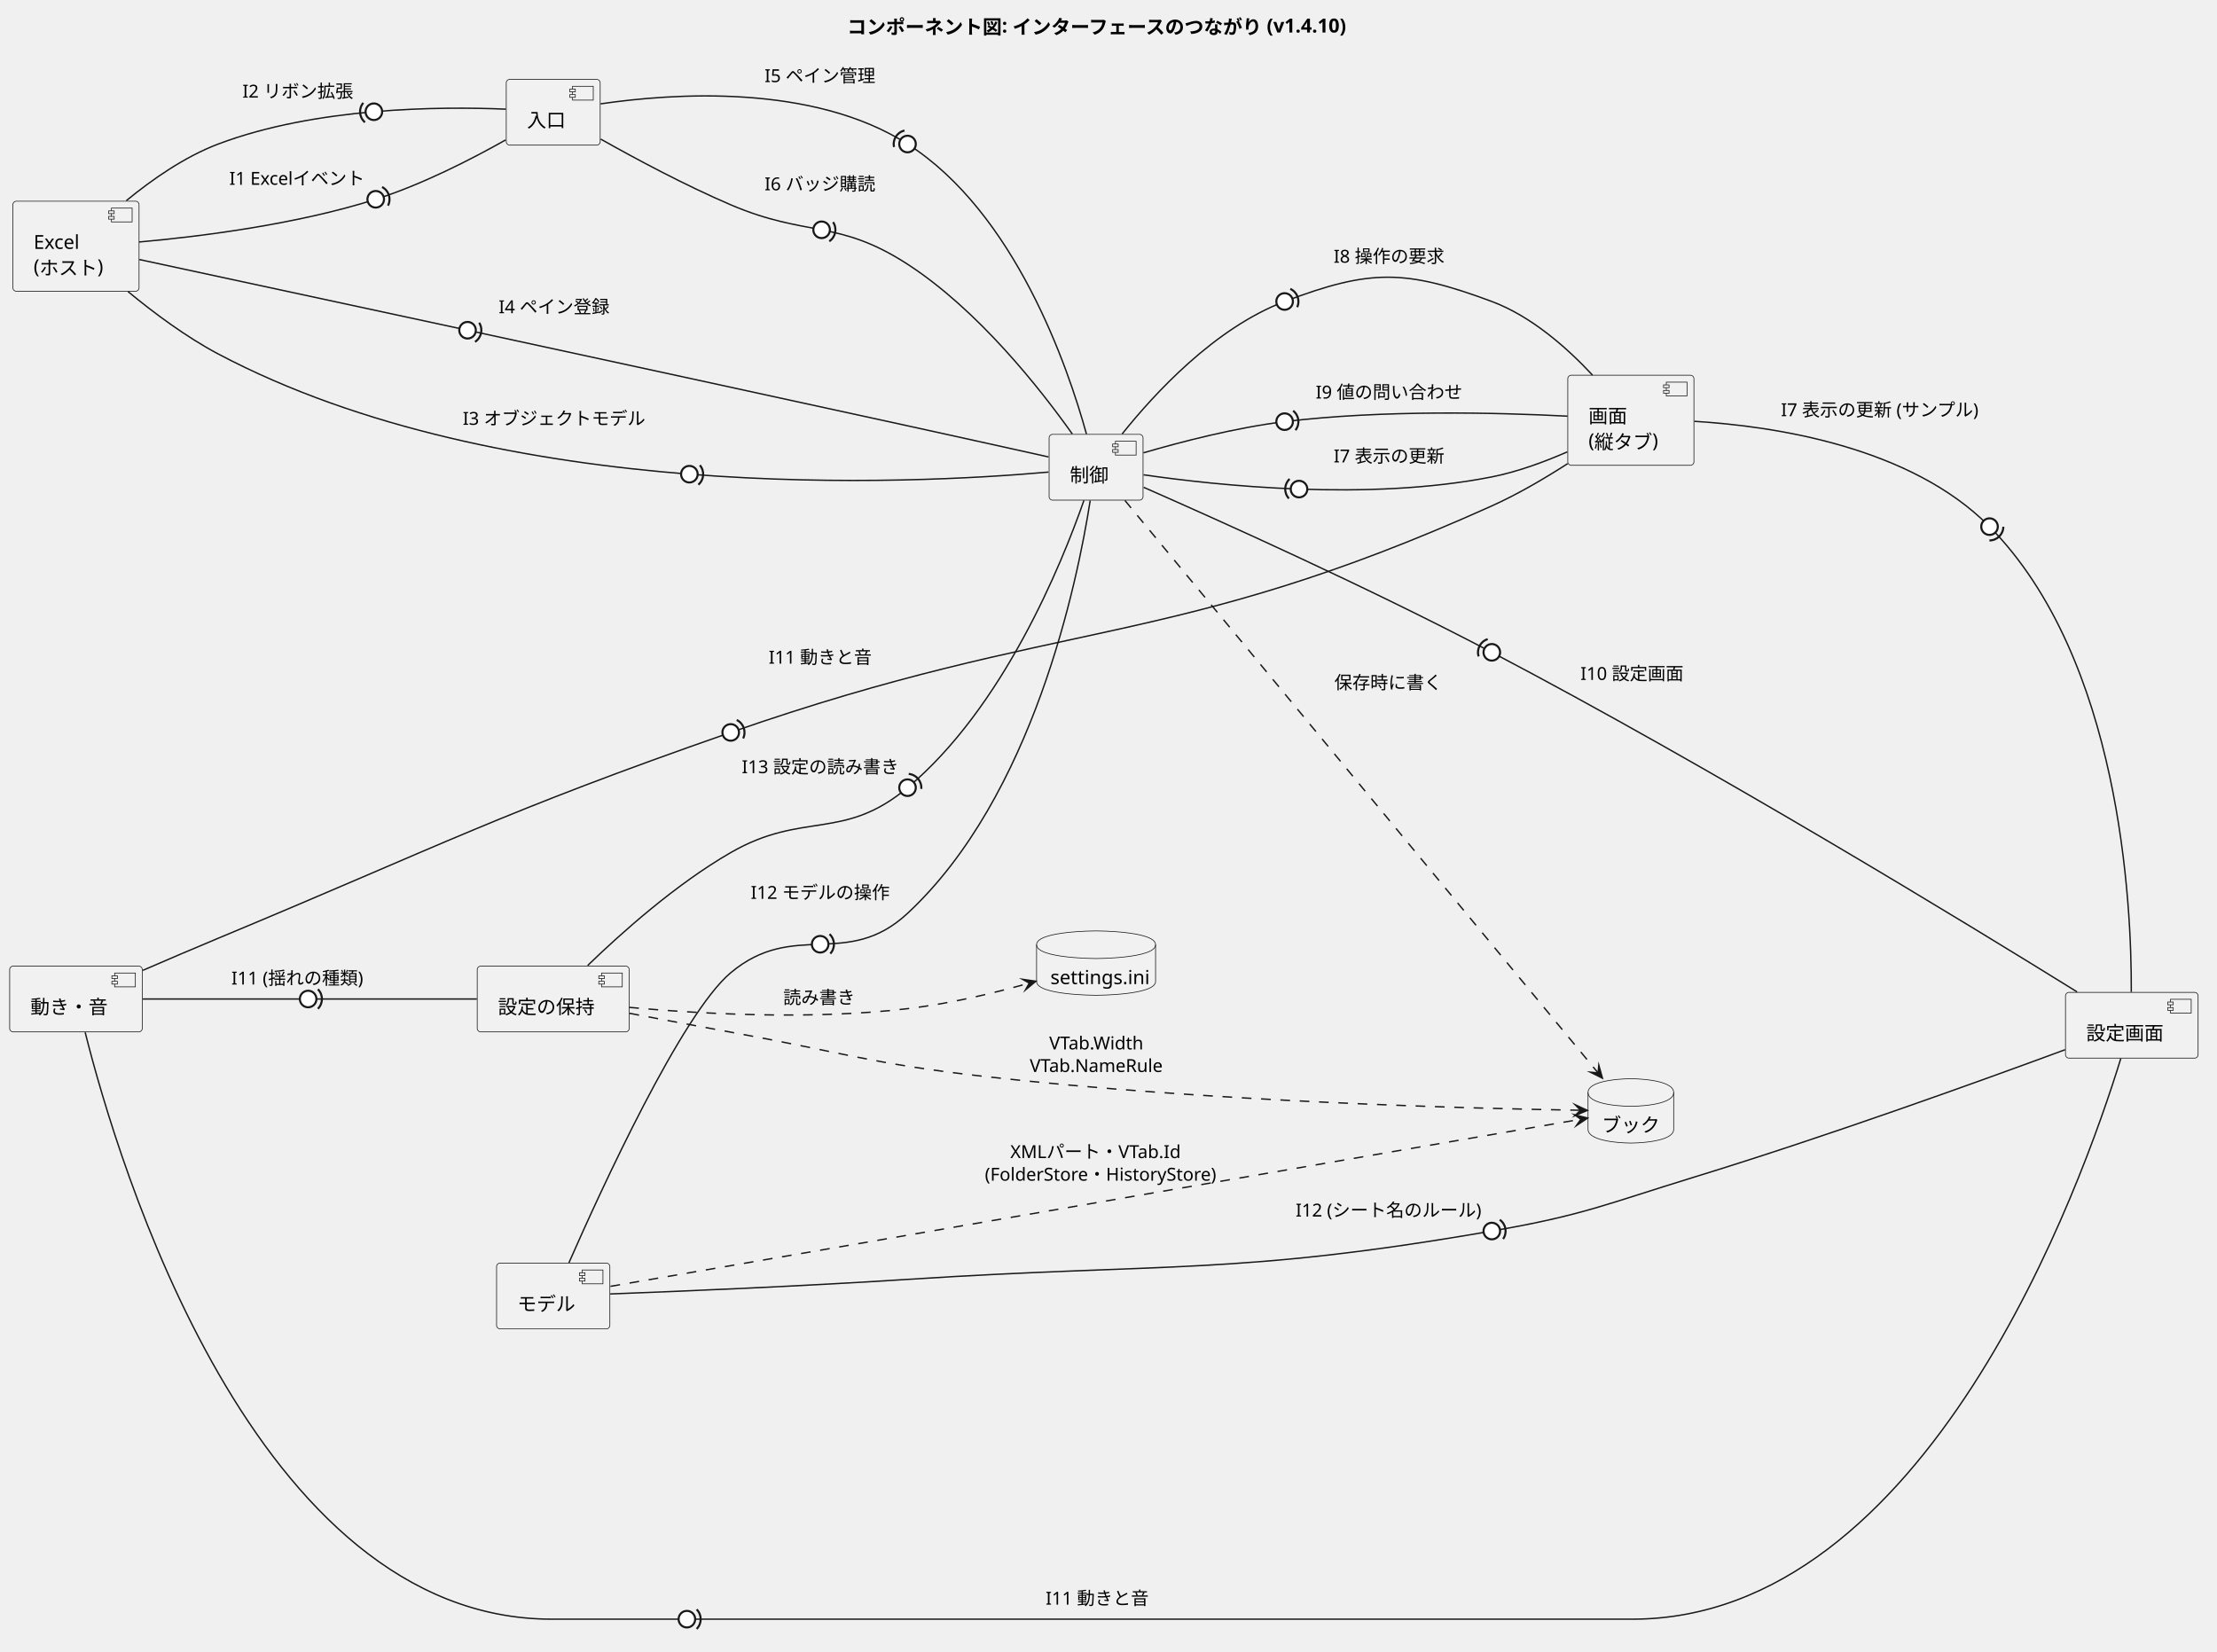
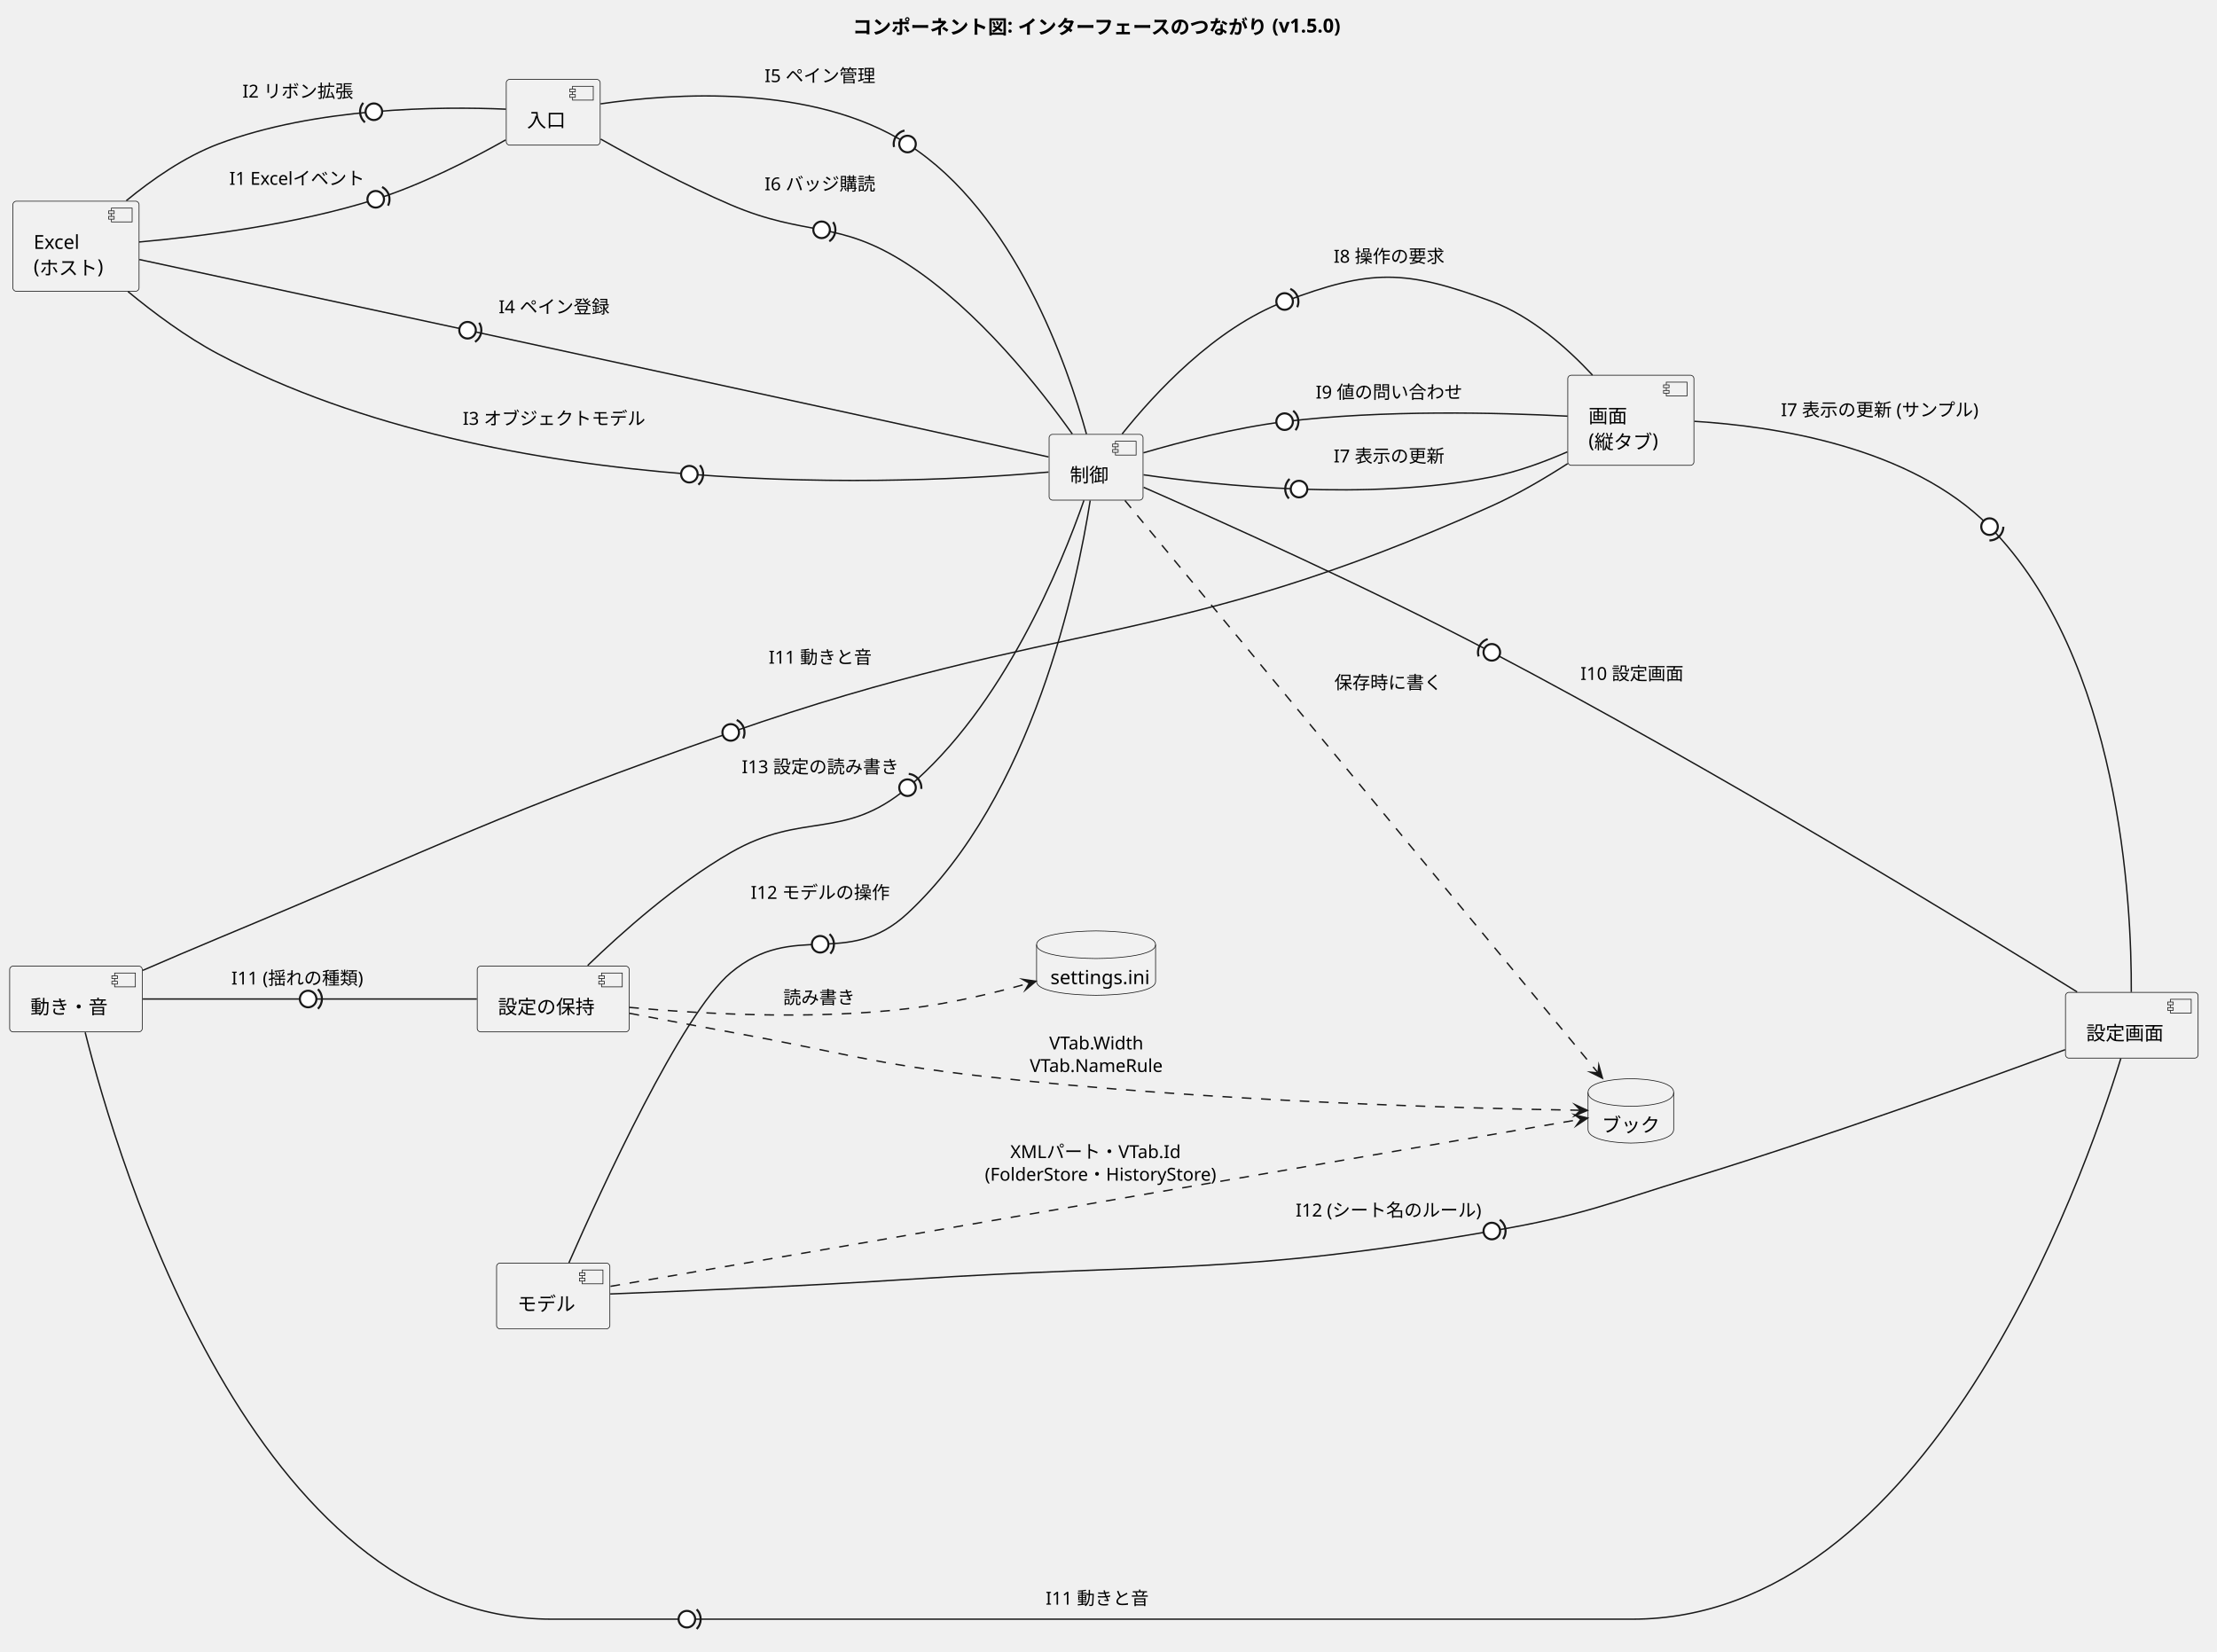
<svg xmlns="http://www.w3.org/2000/svg" version="1.1" data-diagram-type="DESCRIPTION" style="width:1605px;height:1196px;background:#FFFFFF;" width="1605px" height="1196px" viewBox="0 0 1605 1196" zoomAndPan="magnify" preserveAspectRatio="none" contentStyleType="text/css">
  <defs />
  <g font-family="sans-serif" lengthAdjust="spacing">
    <g class="title" data-source-line="1">
-       <text x="613.328" y="24.533" fill="#000" font-size="14" textLength="371.663" font-weight="700">コンポーネント図: インターフェースのつながり (v1.4.10)</text>
+       <text x="617.222" y="24.533" fill="#000" font-size="14" textLength="363.877" font-weight="700">コンポーネント図: インターフェースのつながり (v1.5.0)</text>
    </g>
    <g class="entity" data-qualified-name="HOST" id="ent0001" data-source-line="8">
      <rect x="9.34" y="145.666" width="91.324" height="65.219" fill="#F1F1F1" style="stroke:#181818;stroke-width:0.5;" rx="2.5" ry="2.5" />
      <rect x="80.664" y="150.666" width="15" height="10" fill="#F1F1F1" style="stroke:#181818;stroke-width:0.5;" />
      <rect x="78.664" y="152.666" width="4" height="2" fill="#F1F1F1" style="stroke:#181818;stroke-width:0.5;" />
      <rect x="78.664" y="156.666" width="4" height="2" fill="#F1F1F1" style="stroke:#181818;stroke-width:0.5;" />
      <text x="24.34" y="180.199" fill="#000" font-size="14" textLength="34.234">Excel</text>
      <text x="24.34" y="197.808" fill="#000" font-size="14" textLength="51.324">(ホスト)</text>
    </g>
    <g class="entity" data-qualified-name="ENTRY" id="ent0002" data-source-line="9">
      <rect x="366.5" y="57.476" width="68" height="47.609" fill="#F1F1F1" style="stroke:#181818;stroke-width:0.5;" rx="2.5" ry="2.5" />
      <rect x="414.5" y="62.476" width="15" height="10" fill="#F1F1F1" style="stroke:#181818;stroke-width:0.5;" />
      <rect x="412.5" y="64.476" width="4" height="2" fill="#F1F1F1" style="stroke:#181818;stroke-width:0.5;" />
      <rect x="412.5" y="68.476" width="4" height="2" fill="#F1F1F1" style="stroke:#181818;stroke-width:0.5;" />
      <text x="381.5" y="92.009" fill="#000" font-size="14" textLength="28">入口</text>
    </g>
    <g class="entity" data-qualified-name="CTRL" id="ent0003" data-source-line="10">
      <rect x="759.5" y="314.476" width="68" height="47.609" fill="#F1F1F1" style="stroke:#181818;stroke-width:0.5;" rx="2.5" ry="2.5" />
      <rect x="807.5" y="319.476" width="15" height="10" fill="#F1F1F1" style="stroke:#181818;stroke-width:0.5;" />
      <rect x="805.5" y="321.476" width="4" height="2" fill="#F1F1F1" style="stroke:#181818;stroke-width:0.5;" />
      <rect x="805.5" y="325.476" width="4" height="2" fill="#F1F1F1" style="stroke:#181818;stroke-width:0.5;" />
      <text x="774.5" y="349.009" fill="#000" font-size="14" textLength="28">制御</text>
    </g>
    <g class="entity" data-qualified-name="VIEW" id="ent0004" data-source-line="11">
      <rect x="1135" y="271.666" width="91.324" height="65.219" fill="#F1F1F1" style="stroke:#181818;stroke-width:0.5;" rx="2.5" ry="2.5" />
      <rect x="1206.324" y="276.666" width="15" height="10" fill="#F1F1F1" style="stroke:#181818;stroke-width:0.5;" />
      <rect x="1204.324" y="278.666" width="4" height="2" fill="#F1F1F1" style="stroke:#181818;stroke-width:0.5;" />
      <rect x="1204.324" y="282.666" width="4" height="2" fill="#F1F1F1" style="stroke:#181818;stroke-width:0.5;" />
      <text x="1150" y="306.199" fill="#000" font-size="14" textLength="28">画面</text>
      <text x="1150" y="323.808" fill="#000" font-size="14" textLength="51.324">(縦タブ)</text>
    </g>
    <g class="entity" data-qualified-name="SETTINGS" id="ent0005" data-source-line="12">
      <rect x="1495.32" y="718.476" width="96" height="47.609" fill="#F1F1F1" style="stroke:#181818;stroke-width:0.5;" rx="2.5" ry="2.5" />
      <rect x="1571.32" y="723.476" width="15" height="10" fill="#F1F1F1" style="stroke:#181818;stroke-width:0.5;" />
      <rect x="1569.32" y="725.476" width="4" height="2" fill="#F1F1F1" style="stroke:#181818;stroke-width:0.5;" />
      <rect x="1569.32" y="729.476" width="4" height="2" fill="#F1F1F1" style="stroke:#181818;stroke-width:0.5;" />
      <text x="1510.32" y="753.009" fill="#000" font-size="14" textLength="56">設定画面</text>
    </g>
    <g class="entity" data-qualified-name="FX" id="ent0006" data-source-line="13">
      <rect x="7" y="699.476" width="96" height="47.609" fill="#F1F1F1" style="stroke:#181818;stroke-width:0.5;" rx="2.5" ry="2.5" />
      <rect x="83" y="704.476" width="15" height="10" fill="#F1F1F1" style="stroke:#181818;stroke-width:0.5;" />
      <rect x="81" y="706.476" width="4" height="2" fill="#F1F1F1" style="stroke:#181818;stroke-width:0.5;" />
      <rect x="81" y="710.476" width="4" height="2" fill="#F1F1F1" style="stroke:#181818;stroke-width:0.5;" />
      <text x="22" y="734.009" fill="#000" font-size="14" textLength="56">動き・音</text>
    </g>
    <g class="entity" data-qualified-name="MODEL" id="ent0007" data-source-line="14">
      <rect x="359.5" y="914.476" width="82" height="47.609" fill="#F1F1F1" style="stroke:#181818;stroke-width:0.5;" rx="2.5" ry="2.5" />
      <rect x="421.5" y="919.476" width="15" height="10" fill="#F1F1F1" style="stroke:#181818;stroke-width:0.5;" />
      <rect x="419.5" y="921.476" width="4" height="2" fill="#F1F1F1" style="stroke:#181818;stroke-width:0.5;" />
      <rect x="419.5" y="925.476" width="4" height="2" fill="#F1F1F1" style="stroke:#181818;stroke-width:0.5;" />
      <text x="374.5" y="949.009" fill="#000" font-size="14" textLength="42">モデル</text>
    </g>
    <g class="entity" data-qualified-name="CONFIG" id="ent0008" data-source-line="15">
      <rect x="345.5" y="699.476" width="110" height="47.609" fill="#F1F1F1" style="stroke:#181818;stroke-width:0.5;" rx="2.5" ry="2.5" />
      <rect x="435.5" y="704.476" width="15" height="10" fill="#F1F1F1" style="stroke:#181818;stroke-width:0.5;" />
      <rect x="433.5" y="706.476" width="4" height="2" fill="#F1F1F1" style="stroke:#181818;stroke-width:0.5;" />
      <rect x="433.5" y="710.476" width="4" height="2" fill="#F1F1F1" style="stroke:#181818;stroke-width:0.5;" />
      <text x="360.5" y="734.009" fill="#000" font-size="14" textLength="70">設定の保持</text>
    </g>
    <g class="entity" data-qualified-name="BOOK" id="ent0009" data-source-line="16">
      <path d="M1149.66,790.976 C1149.66,780.976 1180.66,780.976 1180.66,780.976 C1180.66,780.976 1211.66,780.976 1211.66,790.976 L1211.66,817.585 C1211.66,827.585 1180.66,827.585 1180.66,827.585 C1180.66,827.585 1149.66,827.585 1149.66,817.585 L1149.66,790.976" style="stroke:#181818;stroke-width:0.5;" fill="#F1F1F1" />
      <path d="M1149.66,790.976 C1149.66,800.976 1180.66,800.976 1180.66,800.976 C1180.66,800.976 1211.66,800.976 1211.66,790.976" style="stroke:#181818;stroke-width:0.5;" fill="none" />
      <text x="1159.66" y="819.509" fill="#000" font-size="14" textLength="42">ブック</text>
    </g>
    <g class="entity" data-qualified-name="INI" id="ent0010" data-source-line="17">
      <path d="M750.43,683.976 C750.43,673.976 793.502,673.976 793.502,673.976 C793.502,673.976 836.575,673.976 836.575,683.976 L836.575,710.585 C836.575,720.585 793.502,720.585 793.502,720.585 C793.502,720.585 750.43,720.585 750.43,710.585 L750.43,683.976" style="stroke:#181818;stroke-width:0.5;" fill="#F1F1F1" />
      <path d="M750.43,683.976 C750.43,693.976 793.502,693.976 793.502,693.976 C793.502,693.976 836.575,693.976 836.575,683.976" style="stroke:#181818;stroke-width:0.5;" fill="none" />
      <text x="760.43" y="712.509" fill="#000" font-size="14" textLength="66.145">settings.ini</text>
    </g>
    <g class="link" data-entity-1="ent0001" data-entity-2="ent0002" id="lnk11" data-source-line="20" data-link-type="association">
      <path d="M100.76,175.196 C145.08,171.236 214.47,162.546 272,144.276 C305.42,133.666 340.99,115.436 366.05,101.316" style="stroke:#181818;stroke-width:1;" fill="none" id="HOST-ENTRY" />
      <text x="166" y="133.771" fill="#000" font-size="13" textLength="98.243">I1 Excelイベント</text>
      <path d="M280.88,148.875 A10,10 0 0 0 276.599 135.396" fill="none" style="stroke:#181818;stroke-width:1.5;" />
      <ellipse cx="272" cy="144.276" rx="6" ry="6" fill="#FFF" style="stroke:#181818;stroke-width:1.5;" />
    </g>
    <g class="link" data-entity-1="ent0002" data-entity-2="ent0001" id="lnk12" data-source-line="21" data-link-type="association">
      <path d="M366.24,79.036 C318.49,76.996 228.52,77.626 158,104.276 C133.65,113.476 109.89,130.116 91.45,145.286" style="stroke:#181818;stroke-width:1;" fill="none" id="ENTRY-HOST" />
      <text x="175.5" y="70.671" fill="#000" font-size="13" textLength="79.454">I2 リボン拡張</text>
      <path d="M263.003,74.464 A10,10 0 0 0 264.225 88.553" fill="none" style="stroke:#181818;stroke-width:1.5;" />
      <ellipse cx="270.659" cy="80.897" rx="6" ry="6" fill="#FFF" style="stroke:#181818;stroke-width:1.5;" />
    </g>
    <g class="link" data-entity-1="ent0001" data-entity-2="ent0003" id="lnk13" data-source-line="22" data-link-type="association">
      <path d="M92.69,211.116 C111.26,226.446 134.75,243.976 158,256.276 C364.69,365.566 660.47,350.566 759.08,341.786" style="stroke:#181818;stroke-width:1;" fill="none" id="HOST-CTRL" />
      <text x="335" y="307.581" fill="#000" font-size="13" textLength="131.454">I3 オブジェクトモデル</text>
      <path d="M505.565,350.911 A10,10 0 0 0 506.674 336.812" fill="none" style="stroke:#181818;stroke-width:1.5;" />
      <ellipse cx="499.07" cy="343.307" rx="6" ry="6" fill="#FFF" style="stroke:#181818;stroke-width:1.5;" />
    </g>
    <g class="link" data-entity-1="ent0001" data-entity-2="ent0003" id="lnk14" data-source-line="23" data-link-type="association">
      <path d="M100.88,187.906 C200.8,209.366 449.21,262.796 657,308.276 C691.83,315.896 731.68,324.736 759.1,330.836" style="stroke:#181818;stroke-width:1;" fill="none" id="HOST-CTRL-1" />
      <text x="361" y="226.771" fill="#000" font-size="13" textLength="79.454">I4 ペイン登録</text>
      <path d="M343.907,247.488 A10,10 0 0 0 346.893 233.665" fill="none" style="stroke:#181818;stroke-width:1.5;" />
      <ellipse cx="338.489" cy="239.083" rx="6" ry="6" fill="#FFF" style="stroke:#181818;stroke-width:1.5;" />
    </g>
    <g class="link" data-entity-1="ent0003" data-entity-2="ent0002" id="lnk15" data-source-line="24" data-link-type="association">
      <path d="M786.55,314.266 C772.98,265.206 734.77,153.886 657,104.276 C588.1,60.326 486.7,67.566 434.79,75.186" style="stroke:#181818;stroke-width:1;" fill="none" id="CTRL-ENTRY" />
      <text x="553.5" y="59.461" fill="#000" font-size="13" textLength="79.454">I5 ペイン管理</text>
      <path d="M654.841,94.512 A10,10 0 0 0 647.236 106.434" fill="none" style="stroke:#181818;stroke-width:1.5;" />
      <ellipse cx="657" cy="104.276" rx="6" ry="6" fill="#FFF" style="stroke:#181818;stroke-width:1.5;" />
    </g>
    <g class="link" data-entity-1="ent0002" data-entity-2="ent0003" id="lnk16" data-source-line="25" data-link-type="association">
      <path d="M434.88,100.696 C460.19,114.966 496.12,134.216 529,148.276 C584.18,171.866 606.64,158.636 657,191.276 C708.41,224.596 753.34,281.846 776.29,314.196" style="stroke:#181818;stroke-width:1;" fill="none" id="ENTRY-CTRL" />
      <text x="553.5" y="137.771" fill="#000" font-size="13" textLength="79.454">I6 バッジ購読</text>
      <path d="M600.372,174.691 A10,10 0 0 0 603.117 160.818" fill="none" style="stroke:#181818;stroke-width:1.5;" />
      <ellipse cx="594.808" cy="166.382" rx="6" ry="6" fill="#FFF" style="stroke:#181818;stroke-width:1.5;" />
    </g>
    <g class="link" data-entity-1="ent0004" data-entity-2="ent0003" id="lnk17" data-source-line="26" data-link-type="association">
      <path d="M1134.69,327.136 C1117.96,334.456 1098.54,341.616 1080,345.276 C990.26,363.016 881.58,351.546 827.87,343.756" style="stroke:#181818;stroke-width:1;" fill="none" id="VIEW-CTRL" />
      <text x="965.5" y="334.771" fill="#000" font-size="13" textLength="79.454">I7 表示の更新</text>
      <path d="M933.612,346.769 A10,10 0 0 0 933.103 360.902" fill="none" style="stroke:#181818;stroke-width:1.5;" />
      <ellipse cx="940.424" cy="354.09" rx="6" ry="6" fill="#FFF" style="stroke:#181818;stroke-width:1.5;" />
    </g>
    <g class="link" data-entity-1="ent0003" data-entity-2="ent0004" id="lnk18" data-source-line="27" data-link-type="association">
      <path d="M812.37,314.186 C835.67,285.016 879.46,237.436 930,218.276 C992.34,194.646 1017.51,195.046 1080,218.276 C1108.7,228.946 1134.66,252.016 1152.89,271.566" style="stroke:#181818;stroke-width:1;" fill="none" id="CTRL-VIEW" />
      <text x="965.5" y="190.191" fill="#000" font-size="13" textLength="79.454">I8 操作の要求</text>
      <path d="M939.118,222.381 A10,10 0 0 0 934.105 209.157" fill="none" style="stroke:#181818;stroke-width:1.5;" />
      <ellipse cx="930" cy="218.276" rx="6" ry="6" fill="#FFF" style="stroke:#181818;stroke-width:1.5;" />
    </g>
    <g class="link" data-entity-1="ent0003" data-entity-2="ent0004" id="lnk19" data-source-line="28" data-link-type="association">
      <path d="M827.78,327.846 C854.97,319.896 894.55,309.606 930,305.276 C1001.21,296.586 1084.69,298.716 1134.82,301.306" style="stroke:#181818;stroke-width:1;" fill="none" id="CTRL-VIEW-1" />
      <text x="952.5" y="288.531" fill="#000" font-size="13" textLength="105.454">I9 値の問い合わせ</text>
      <path d="M937.876,311.437 A10,10 0 0 0 936.162 297.4" fill="none" style="stroke:#181818;stroke-width:1.5;" />
      <ellipse cx="930" cy="305.276" rx="6" ry="6" fill="#FFF" style="stroke:#181818;stroke-width:1.5;" />
    </g>
    <g class="link" data-entity-1="ent0005" data-entity-2="ent0003" id="lnk20" data-source-line="29" data-link-type="association">
      <path d="M1503.72,718.136 C1425.19,669.396 1240.66,556.676 1080,472.276 C990.57,425.296 881.75,376.436 827.94,352.806" style="stroke:#181818;stroke-width:1;" fill="none" id="SETTINGS-CTRL" />
      <text x="1144.16" y="492.291" fill="#000" font-size="13" textLength="73.684">I10 設定画面</text>
      <path d="M1077.029,462.727 A10,10 0 0 0 1070.452 475.247" fill="none" style="stroke:#181818;stroke-width:1.5;" />
      <ellipse cx="1080" cy="472.276" rx="6" ry="6" fill="#FFF" style="stroke:#181818;stroke-width:1.5;" />
    </g>
    <g class="link" data-entity-1="ent0004" data-entity-2="ent0005" id="lnk21" data-source-line="30" data-link-type="association">
      <path d="M1226.66,305.046 C1284.16,308.516 1383.08,323.226 1440.32,381.276 C1534.98,477.266 1543.25,654.056 1542.95,718.216" style="stroke:#181818;stroke-width:1;" fill="none" id="VIEW-SETTINGS" />
      <text x="1289.32" y="301.321" fill="#000" font-size="13" textLength="143.724">I7 表示の更新 (サンプル)</text>
      <path d="M1440.25,391.276 A10,10 0 0 0 1450.32 381.346" fill="none" style="stroke:#181818;stroke-width:1.5;" />
      <ellipse cx="1440.32" cy="381.276" rx="6" ry="6" fill="#FFF" style="stroke:#181818;stroke-width:1.5;" />
    </g>
    <g class="link" data-entity-1="ent0006" data-entity-2="ent0004" id="lnk22" data-source-line="31" data-link-type="association">
      <path d="M103.38,702.546 C120.54,695.106 140.11,686.726 158,679.276 C322.04,610.966 361.22,588.796 529,530.276 C770.25,446.126 847,471.136 1080,366.276 C1098.77,357.826 1118.24,346.396 1134.94,335.646" style="stroke:#181818;stroke-width:1;" fill="none" id="FX-VIEW" />
      <text x="556.5" y="480.471" fill="#000" font-size="13" textLength="73.684">I11 動きと音</text>
      <path d="M538.005,534.624 A10,10 0 0 0 533.348 521.27" fill="none" style="stroke:#181818;stroke-width:1.5;" />
      <ellipse cx="529" cy="530.276" rx="6" ry="6" fill="#FFF" style="stroke:#181818;stroke-width:1.5;" />
    </g>
    <g class="link" data-entity-1="ent0006" data-entity-2="ent0005" id="lnk23" data-source-line="32" data-link-type="association">
      <path d="M61.66,747.416 C85.09,840.676 183.58,1172.276 399.5,1172.276 C399.5,1172.276 399.5,1172.276 1181.66,1172.276 C1395.29,1172.276 1507.54,856.876 1535.37,766.316" style="stroke:#181818;stroke-width:1;" fill="none" id="FX-SETTINGS" />
      <text x="757" y="1161.771" fill="#000" font-size="13" textLength="73.684">I11 動きと音</text>
      <path d="M504.341,1179.347 A10,10 0 0 0 504.341 1165.205" fill="none" style="stroke:#181818;stroke-width:1.5;" />
      <ellipse cx="497.27" cy="1172.276" rx="6" ry="6" fill="#FFF" style="stroke:#181818;stroke-width:1.5;" />
    </g>
    <g class="link" data-entity-1="ent0006" data-entity-2="ent0008" id="lnk24" data-source-line="33" data-link-type="association">
      <path d="M103.4,723.276 C166.71,723.276 278.61,723.276 345.23,723.276" style="stroke:#181818;stroke-width:1;" fill="none" id="FX-CONFIG" />
      <text x="167.5" y="712.771" fill="#000" font-size="13" textLength="95.342">I11 (揺れの種類)</text>
      <path d="M230.145,730.347 A10,10 0 0 0 230.145 716.205" fill="none" style="stroke:#181818;stroke-width:1.5;" />
      <ellipse cx="223.074" cy="723.276" rx="6" ry="6" fill="#FFF" style="stroke:#181818;stroke-width:1.5;" />
    </g>
    <g class="link" data-entity-1="ent0007" data-entity-2="ent0003" id="lnk25" data-source-line="34" data-link-type="association">
      <path d="M411.87,914.256 C435.38,860.736 493.47,734.086 529,704.276 C574.98,665.706 613.04,702.136 657,661.276 C747.87,576.826 779.96,421.856 789.25,362.386" style="stroke:#181818;stroke-width:1;" fill="none" id="MODEL-CTRL" />
      <text x="543.5" y="650.771" fill="#000" font-size="13" textLength="99.684">I12 モデルの操作</text>
      <path d="M601.103,690.421 A10,10 0 0 0 600.543 676.289" fill="none" style="stroke:#181818;stroke-width:1.5;" />
      <ellipse cx="593.757" cy="683.635" rx="6" ry="6" fill="#FFF" style="stroke:#181818;stroke-width:1.5;" />
    </g>
    <g class="link" data-entity-1="ent0007" data-entity-2="ent0005" id="lnk26" data-source-line="35" data-link-type="association">
      <path d="M441.79,936.826 C492.16,934.916 581,931.206 657,926.276 C845.25,914.076 894.13,923.476 1080,891.276 C1146.32,879.786 1161.98,872.016 1226.32,852.276 C1322.68,822.706 1433.57,782.696 1495.04,759.976" style="stroke:#181818;stroke-width:1;" fill="none" id="MODEL-SETTINGS" />
      <text x="938" y="880.771" fill="#000" font-size="13" textLength="134.342">I12 (シート名のルール)</text>
      <path d="M1088.174,897.036 A10,10 0 0 0 1085.76 883.102" fill="none" style="stroke:#181818;stroke-width:1.5;" />
      <ellipse cx="1080" cy="891.276" rx="6" ry="6" fill="#FFF" style="stroke:#181818;stroke-width:1.5;" />
    </g>
    <g class="link" data-entity-1="ent0008" data-entity-2="ent0003" id="lnk27" data-source-line="36" data-link-type="association">
      <path d="M425.46,698.996 C449.76,675.486 489.34,640.126 529,617.276 C581.51,587.016 610.53,609.176 657,570.276 C726.38,512.186 768.42,408.906 784.72,362.286" style="stroke:#181818;stroke-width:1;" fill="none" id="CONFIG-CTRL" />
      <text x="537" y="559.771" fill="#000" font-size="13" textLength="112.684">I13 設定の読み書き</text>
      <path d="M666.961,571.159 A10,10 0 0 0 657.883 560.315" fill="none" style="stroke:#181818;stroke-width:1.5;" />
      <ellipse cx="657" cy="570.276" rx="6" ry="6" fill="#FFF" style="stroke:#181818;stroke-width:1.5;" />
    </g>
    <g class="link" data-entity-1="ent0003" data-entity-2="ent0009" id="lnk28" data-source-line="38" data-link-type="dependency">
      <path d="M814.4,362.346 C880.79,442.676 1091.055,697.072 1156.925,776.772" style="stroke:#181818;stroke-width:1;stroke-dasharray:7,7;" fill="none" id="CTRL-to-BOOK" />
      <polygon points="1160.11,780.626,1157.46,771.14,1156.925,776.772,1151.293,776.237,1160.11,780.626" fill="#181818" style="stroke:#181818;stroke-width:1;stroke-linejoin:miter;stroke-miterlimit:10;" />
      <text x="966" y="498.801" fill="#000" font-size="13" textLength="78">保存時に書く</text>
    </g>
    <g class="link" data-entity-1="ent0007" data-entity-2="ent0009" id="lnk29" data-source-line="39" data-link-type="dependency">
      <path d="M441.97,931.306 C579.71,907.586 1023.503,831.164 1144.463,810.334" style="stroke:#181818;stroke-width:1;stroke-dasharray:7,7;" fill="none" id="MODEL-to-BOOK" />
      <polygon points="1149.39,809.486,1139.842,807.071,1144.463,810.334,1141.199,814.955,1149.39,809.486" fill="#181818" style="stroke:#181818;stroke-width:1;stroke-linejoin:miter;stroke-miterlimit:10;" />
      <text x="731.421" y="838.451" fill="#000" font-size="13" textLength="124.255">XMLパート・VTab.Id</text>
      <text x="713" y="854.803" fill="#000" font-size="13" textLength="161.097">(FolderStore・HistoryStore)</text>
    </g>
    <g class="link" data-entity-1="ent0008" data-entity-2="ent0009" id="lnk30" data-source-line="40" data-link-type="dependency">
      <path d="M455.76,733.646 C478.39,737.936 504.95,742.906 529,747.276 C610.24,762.026 629.96,769.946 712,779.276 C876.2,797.956 1069.461,802.658 1144.191,803.828" style="stroke:#181818;stroke-width:1;stroke-dasharray:7,7;" fill="none" id="CONFIG-to-BOOK" />
      <polygon points="1149.19,803.906,1140.254,799.765,1144.191,803.828,1140.128,807.764,1149.19,803.906" fill="#181818" style="stroke:#181818;stroke-width:1;stroke-linejoin:miter;stroke-miterlimit:10;" />
      <text x="759.592" y="759.771" fill="#000" font-size="13" textLength="67.914">VTab.Width</text>
      <text x="745.5" y="776.123" fill="#000" font-size="13" textLength="96.097">VTab.NameRule</text>
    </g>
    <g class="link" data-entity-1="ent0008" data-entity-2="ent0010" id="lnk31" data-source-line="41" data-link-type="dependency">
      <path d="M455.54,729.336 C507.4,734.066 587.83,738.576 657,730.276 C688.61,726.486 718.688,719.234 745.148,711.764" style="stroke:#181818;stroke-width:1;stroke-dasharray:7,7;" fill="none" id="CONFIG-to-INI" />
      <polygon points="749.96,710.406,740.212,709.002,745.148,711.764,742.385,716.701,749.96,710.406" fill="#181818" style="stroke:#181818;stroke-width:1;stroke-linejoin:miter;stroke-miterlimit:10;" />
      <text x="567" y="726.771" fill="#000" font-size="13" textLength="52">読み書き</text>
    </g>
  </g>
</svg>
